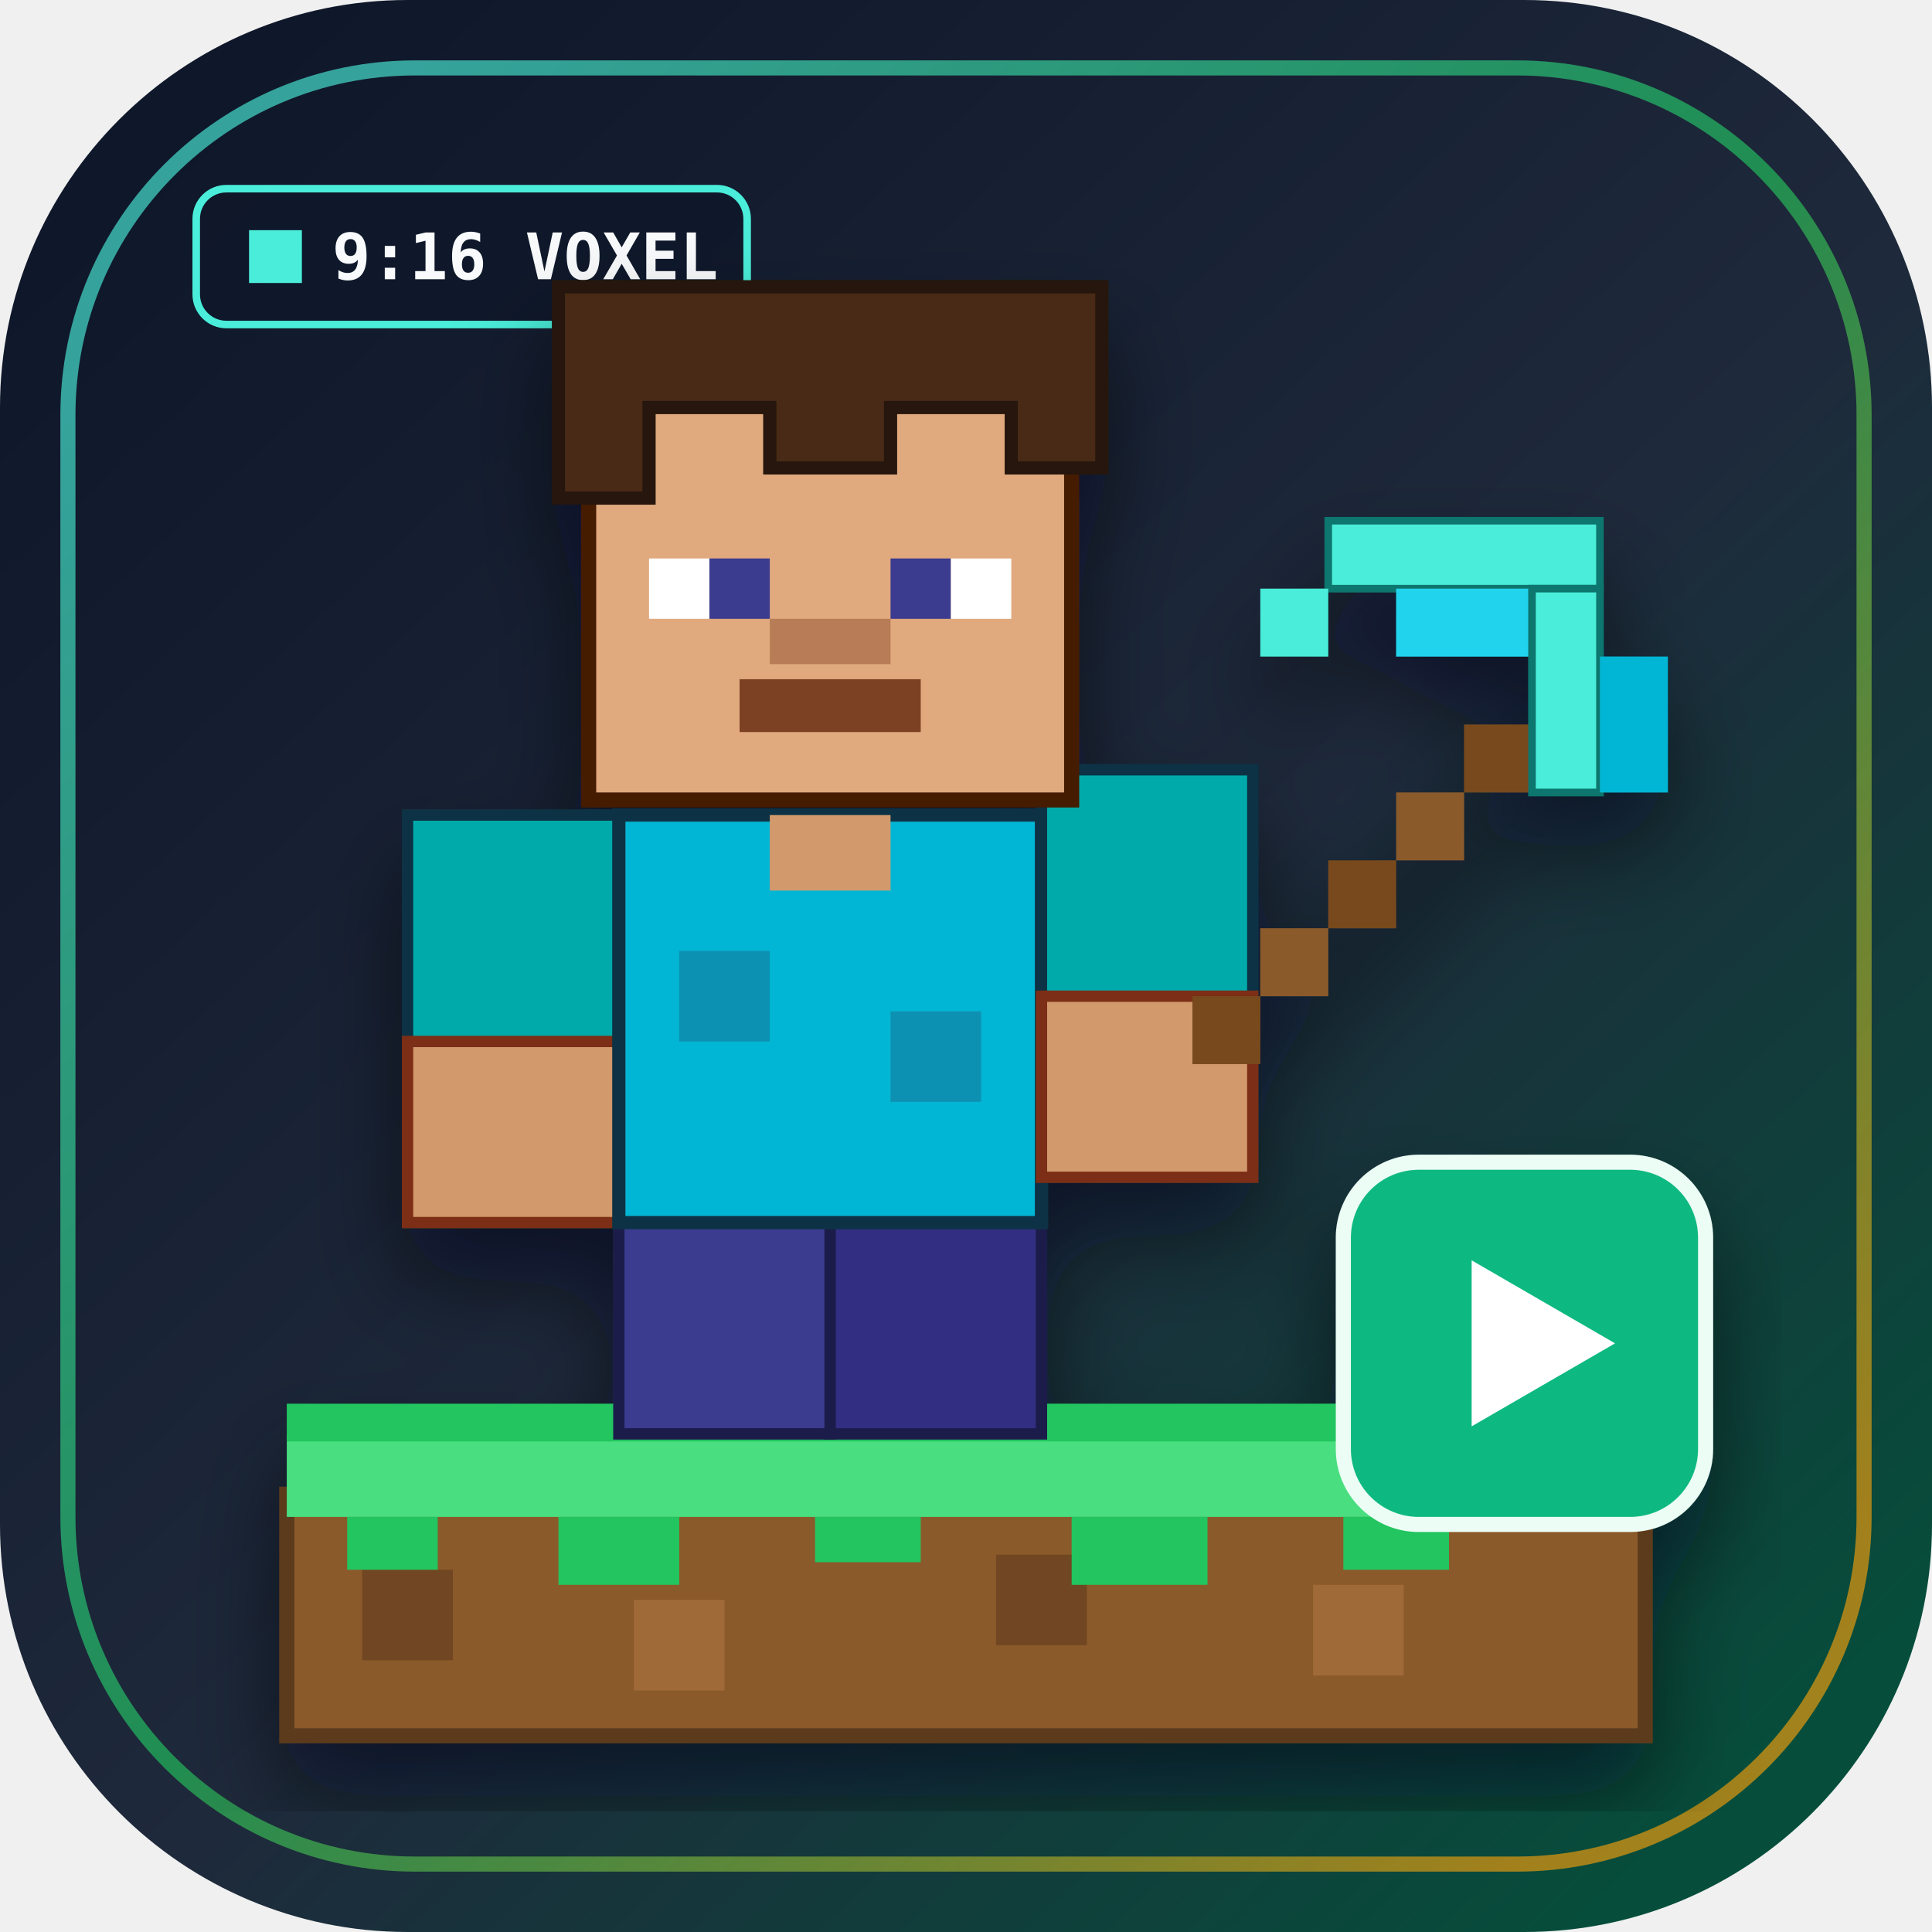
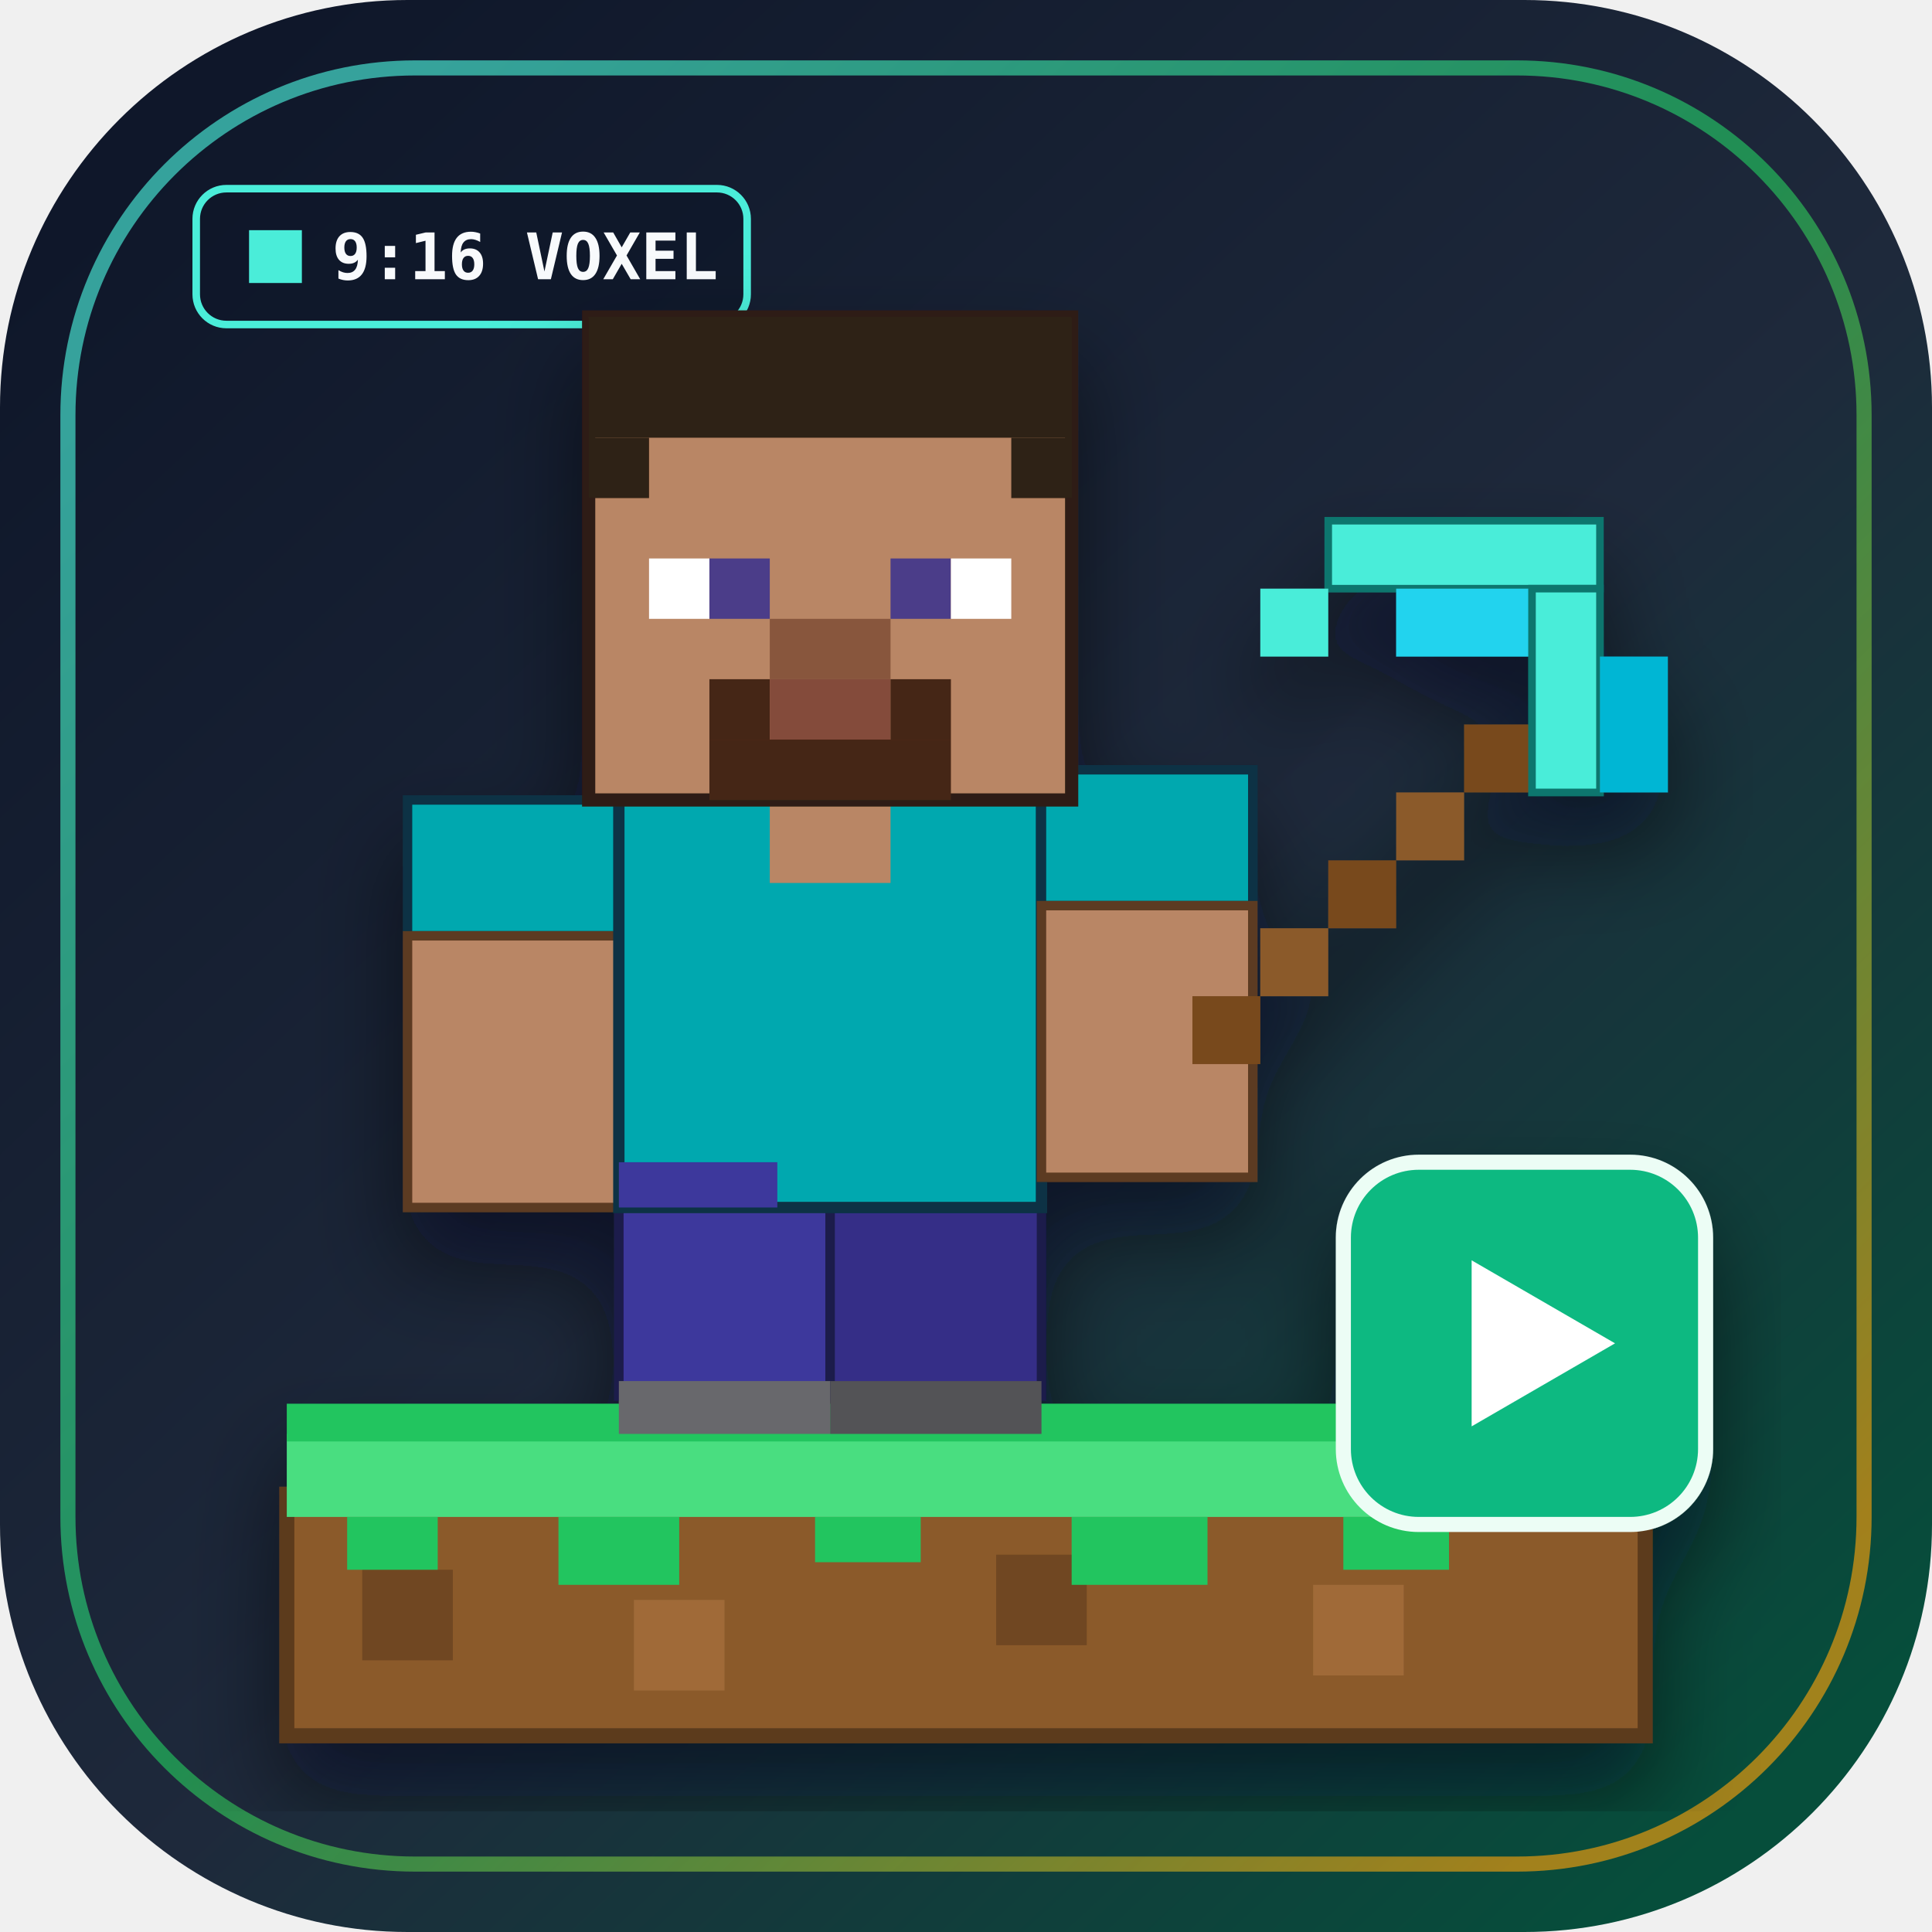
<svg xmlns="http://www.w3.org/2000/svg" width="512" height="512" viewBox="0 0 512 512" fill="none" role="img" aria-labelledby="mc-title mc-desc">
  <defs>
    <linearGradient id="bg" x1="48" y1="32" x2="464" y2="480" gradientUnits="userSpaceOnUse">
      <stop stop-color="#0F172A" />
      <stop offset="0.55" stop-color="#1E293B" />
      <stop offset="1" stop-color="#064E3B" />
    </linearGradient>
    <linearGradient id="frameGlow" x1="64" y1="64" x2="448" y2="448" gradientUnits="userSpaceOnUse">
      <stop stop-color="#4AEDD9" />
      <stop offset="0.5" stop-color="#22C55E" />
      <stop offset="1" stop-color="#F59E0B" />
    </linearGradient>
    <filter id="shadow" x="40" y="40" width="432" height="440" filterUnits="userSpaceOnUse" color-interpolation-filters="sRGB">
      <feDropShadow dx="0" dy="14" stdDeviation="12" flood-color="#020617" flood-opacity="0.52" />
    </filter>
  </defs>
  <rect width="512" height="512" rx="108" fill="url(#bg)" />
  <rect x="18" y="18" width="476" height="476" rx="92" stroke="url(#frameGlow)" stroke-width="4" stroke-opacity="0.65" />
  <rect x="52" y="50" width="146" height="36" rx="8" fill="#0F172A" fill-opacity="0.78" stroke="#4AEDD9" stroke-width="2" />
  <rect x="66" y="61" width="14" height="14" fill="#4AEDD9" />
  <text x="88" y="74" fill="#F8FAFC" font-family="Consolas, monospace" font-size="17" font-weight="700">9:16 VOXEL</text>
  <g filter="url(#shadow)">
    <rect x="76" y="396" width="360" height="64" fill="#8B5A2B" stroke="#5C3A1B" stroke-width="4" />
    <rect x="96" y="416" width="24" height="24" fill="#704621" />
    <rect x="168" y="424" width="24" height="24" fill="#A06B38" />
    <rect x="264" y="412" width="24" height="24" fill="#704621" />
    <rect x="348" y="420" width="24" height="24" fill="#A06B38" />
    <rect x="76" y="380" width="360" height="22" fill="#4ADE80" />
    <rect x="76" y="372" width="360" height="10" fill="#22C55E" />
    <rect x="92" y="402" width="24" height="14" fill="#22C55E" />
    <rect x="148" y="402" width="32" height="18" fill="#22C55E" />
    <rect x="216" y="402" width="28" height="12" fill="#22C55E" />
    <rect x="284" y="402" width="36" height="18" fill="#22C55E" />
    <rect x="356" y="402" width="28" height="14" fill="#22C55E" />
-     <rect x="164" y="316" width="56" height="64" fill="#3B3B8F" stroke="#1E1B4B" stroke-width="3" />
-     <rect x="220" y="316" width="56" height="64" fill="#312E81" stroke="#1E1B4B" stroke-width="3" />
-     <rect x="108" y="216" width="56" height="108" fill="#00AAAA" stroke="#083344" stroke-width="3" />
-     <rect x="108" y="276" width="56" height="48" fill="#D2996C" stroke="#7C2D12" stroke-width="3" />
-     <rect x="164" y="216" width="112" height="108" fill="#06B6D4" stroke="#083344" stroke-width="3.5" />
-     <rect x="204" y="216" width="32" height="20" fill="#D2996C" />
-     <rect x="180" y="252" width="24" height="24" fill="#0891B2" />
-     <rect x="236" y="268" width="24" height="24" fill="#0891B2" />
-     <rect x="276" y="204" width="56" height="108" fill="#00AAAA" stroke="#083344" stroke-width="3" />
-     <rect x="276" y="264" width="56" height="48" fill="#D2996C" stroke="#7C2D12" stroke-width="3" />
-     <rect x="156" y="84" width="128" height="128" fill="#E0A97E" stroke="#451A03" stroke-width="4" />
-     <path d="M148 76H292V124H268V108H236V124H204V108H172V132H148V76Z" fill="#4A2C18" stroke="#271509" stroke-width="3.5" />
+     <rect x="164" y="316" width="56" height="54" fill="#3D389C" stroke="#1E1B4B" stroke-width="2.5" />
+     <rect x="220" y="316" width="56" height="54" fill="#342F87" stroke="#1E1B4B" stroke-width="2.5" />
+     <rect x="164" y="366" width="56" height="14" fill="#68686C" />
+     <rect x="220" y="366" width="56" height="14" fill="#525256" />
+     <rect x="108" y="212" width="56" height="36" fill="#00A8AF" stroke="#083344" stroke-width="2.5" />
+     <rect x="108" y="248" width="56" height="72" fill="#B98665" stroke="#5C3A21" stroke-width="2.5" />
+     <rect x="164" y="212" width="112" height="108" fill="#00A8AF" stroke="#083344" stroke-width="3" />
+     <rect x="204" y="212" width="32" height="22" fill="#B98665" />
+     <rect x="164" y="308" width="42" height="12" fill="#3D389C" />
+     <rect x="276" y="204" width="56" height="36" fill="#00A8AF" stroke="#083344" stroke-width="2.5" />
+     <rect x="276" y="240" width="56" height="72" fill="#B98665" stroke="#5C3A21" stroke-width="2.5" />
+     <rect x="156" y="84" width="128" height="128" fill="#B98665" stroke="#2E1F12" stroke-width="3.5" />
+     <rect x="156" y="84" width="128" height="32" fill="#2F2013" />
+     <rect x="156" y="116" width="16" height="16" fill="#2F2013" />
+     <rect x="268" y="116" width="16" height="16" fill="#2F2013" />
    <rect x="172" y="148" width="16" height="16" fill="#FFFFFF" />
-     <rect x="188" y="148" width="16" height="16" fill="#3B3B8F" />
-     <rect x="236" y="148" width="16" height="16" fill="#3B3B8F" />
+     <rect x="188" y="148" width="16" height="16" fill="#4B3D89" />
+     <rect x="236" y="148" width="16" height="16" fill="#4B3D89" />
    <rect x="252" y="148" width="16" height="16" fill="#FFFFFF" />
-     <rect x="204" y="164" width="32" height="12" fill="#B87D56" />
-     <rect x="196" y="180" width="48" height="14" fill="#7C3F23" />
+     <rect x="204" y="164" width="32" height="16" fill="#88563D" />
+     <rect x="188" y="180" width="16" height="16" fill="#452514" />
+     <rect x="204" y="180" width="32" height="16" fill="#844C3A" />
+     <rect x="236" y="180" width="16" height="16" fill="#452514" />
+     <rect x="188" y="196" width="64" height="16" fill="#452514" />
    <g>
      <rect x="316" y="264" width="18" height="18" fill="#78491E" />
      <rect x="334" y="246" width="18" height="18" fill="#8B5A2B" />
      <rect x="352" y="228" width="18" height="18" fill="#78491E" />
      <rect x="370" y="210" width="18" height="18" fill="#8B5A2B" />
      <rect x="388" y="192" width="18" height="18" fill="#78491E" />
      <rect x="352" y="138" width="72" height="18" fill="#4AEDD9" stroke="#0F766E" stroke-width="2" />
      <rect x="370" y="156" width="54" height="18" fill="#22D3EE" />
      <rect x="406" y="156" width="18" height="54" fill="#4AEDD9" stroke="#0F766E" stroke-width="2" />
      <rect x="334" y="156" width="18" height="18" fill="#4AEDD9" />
      <rect x="424" y="174" width="18" height="36" fill="#06B6D4" />
    </g>
    <rect x="356" y="308" width="96" height="96" rx="20" fill="#10B981" stroke="#ECFDF5" stroke-width="4" />
    <path d="M390 334L428 356L390 378V334Z" fill="#FFFFFF" />
  </g>
</svg>
